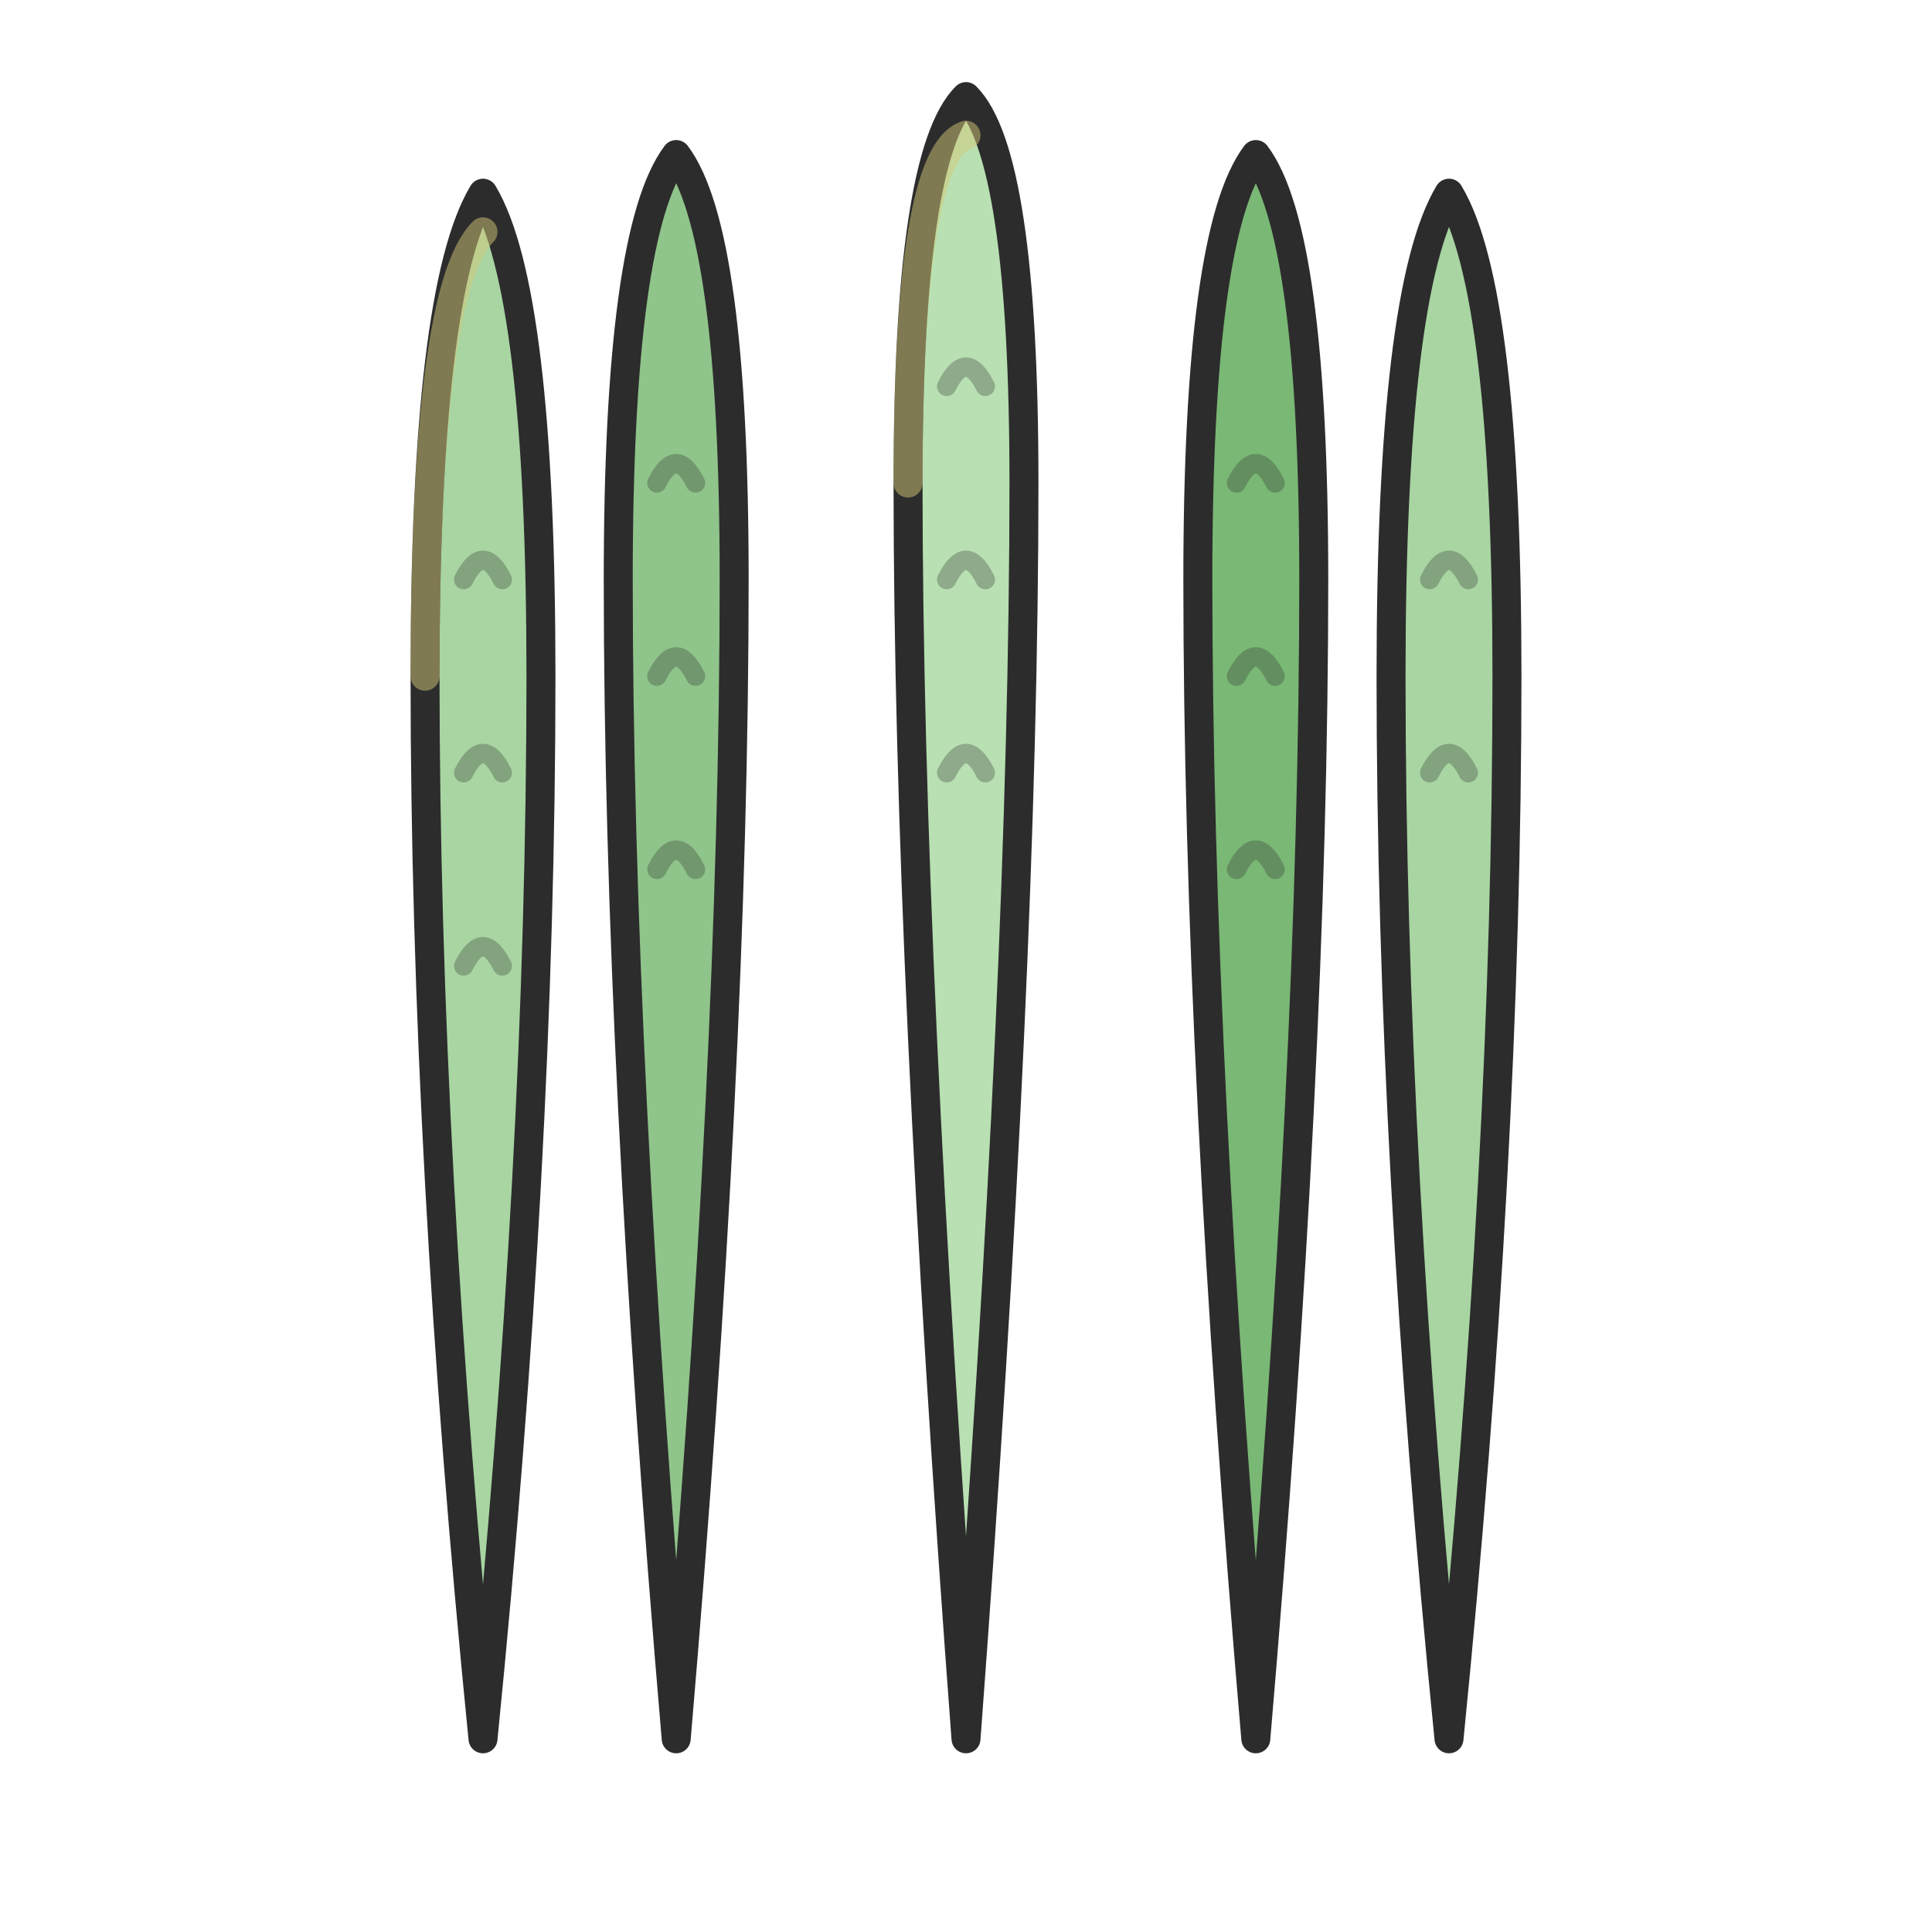
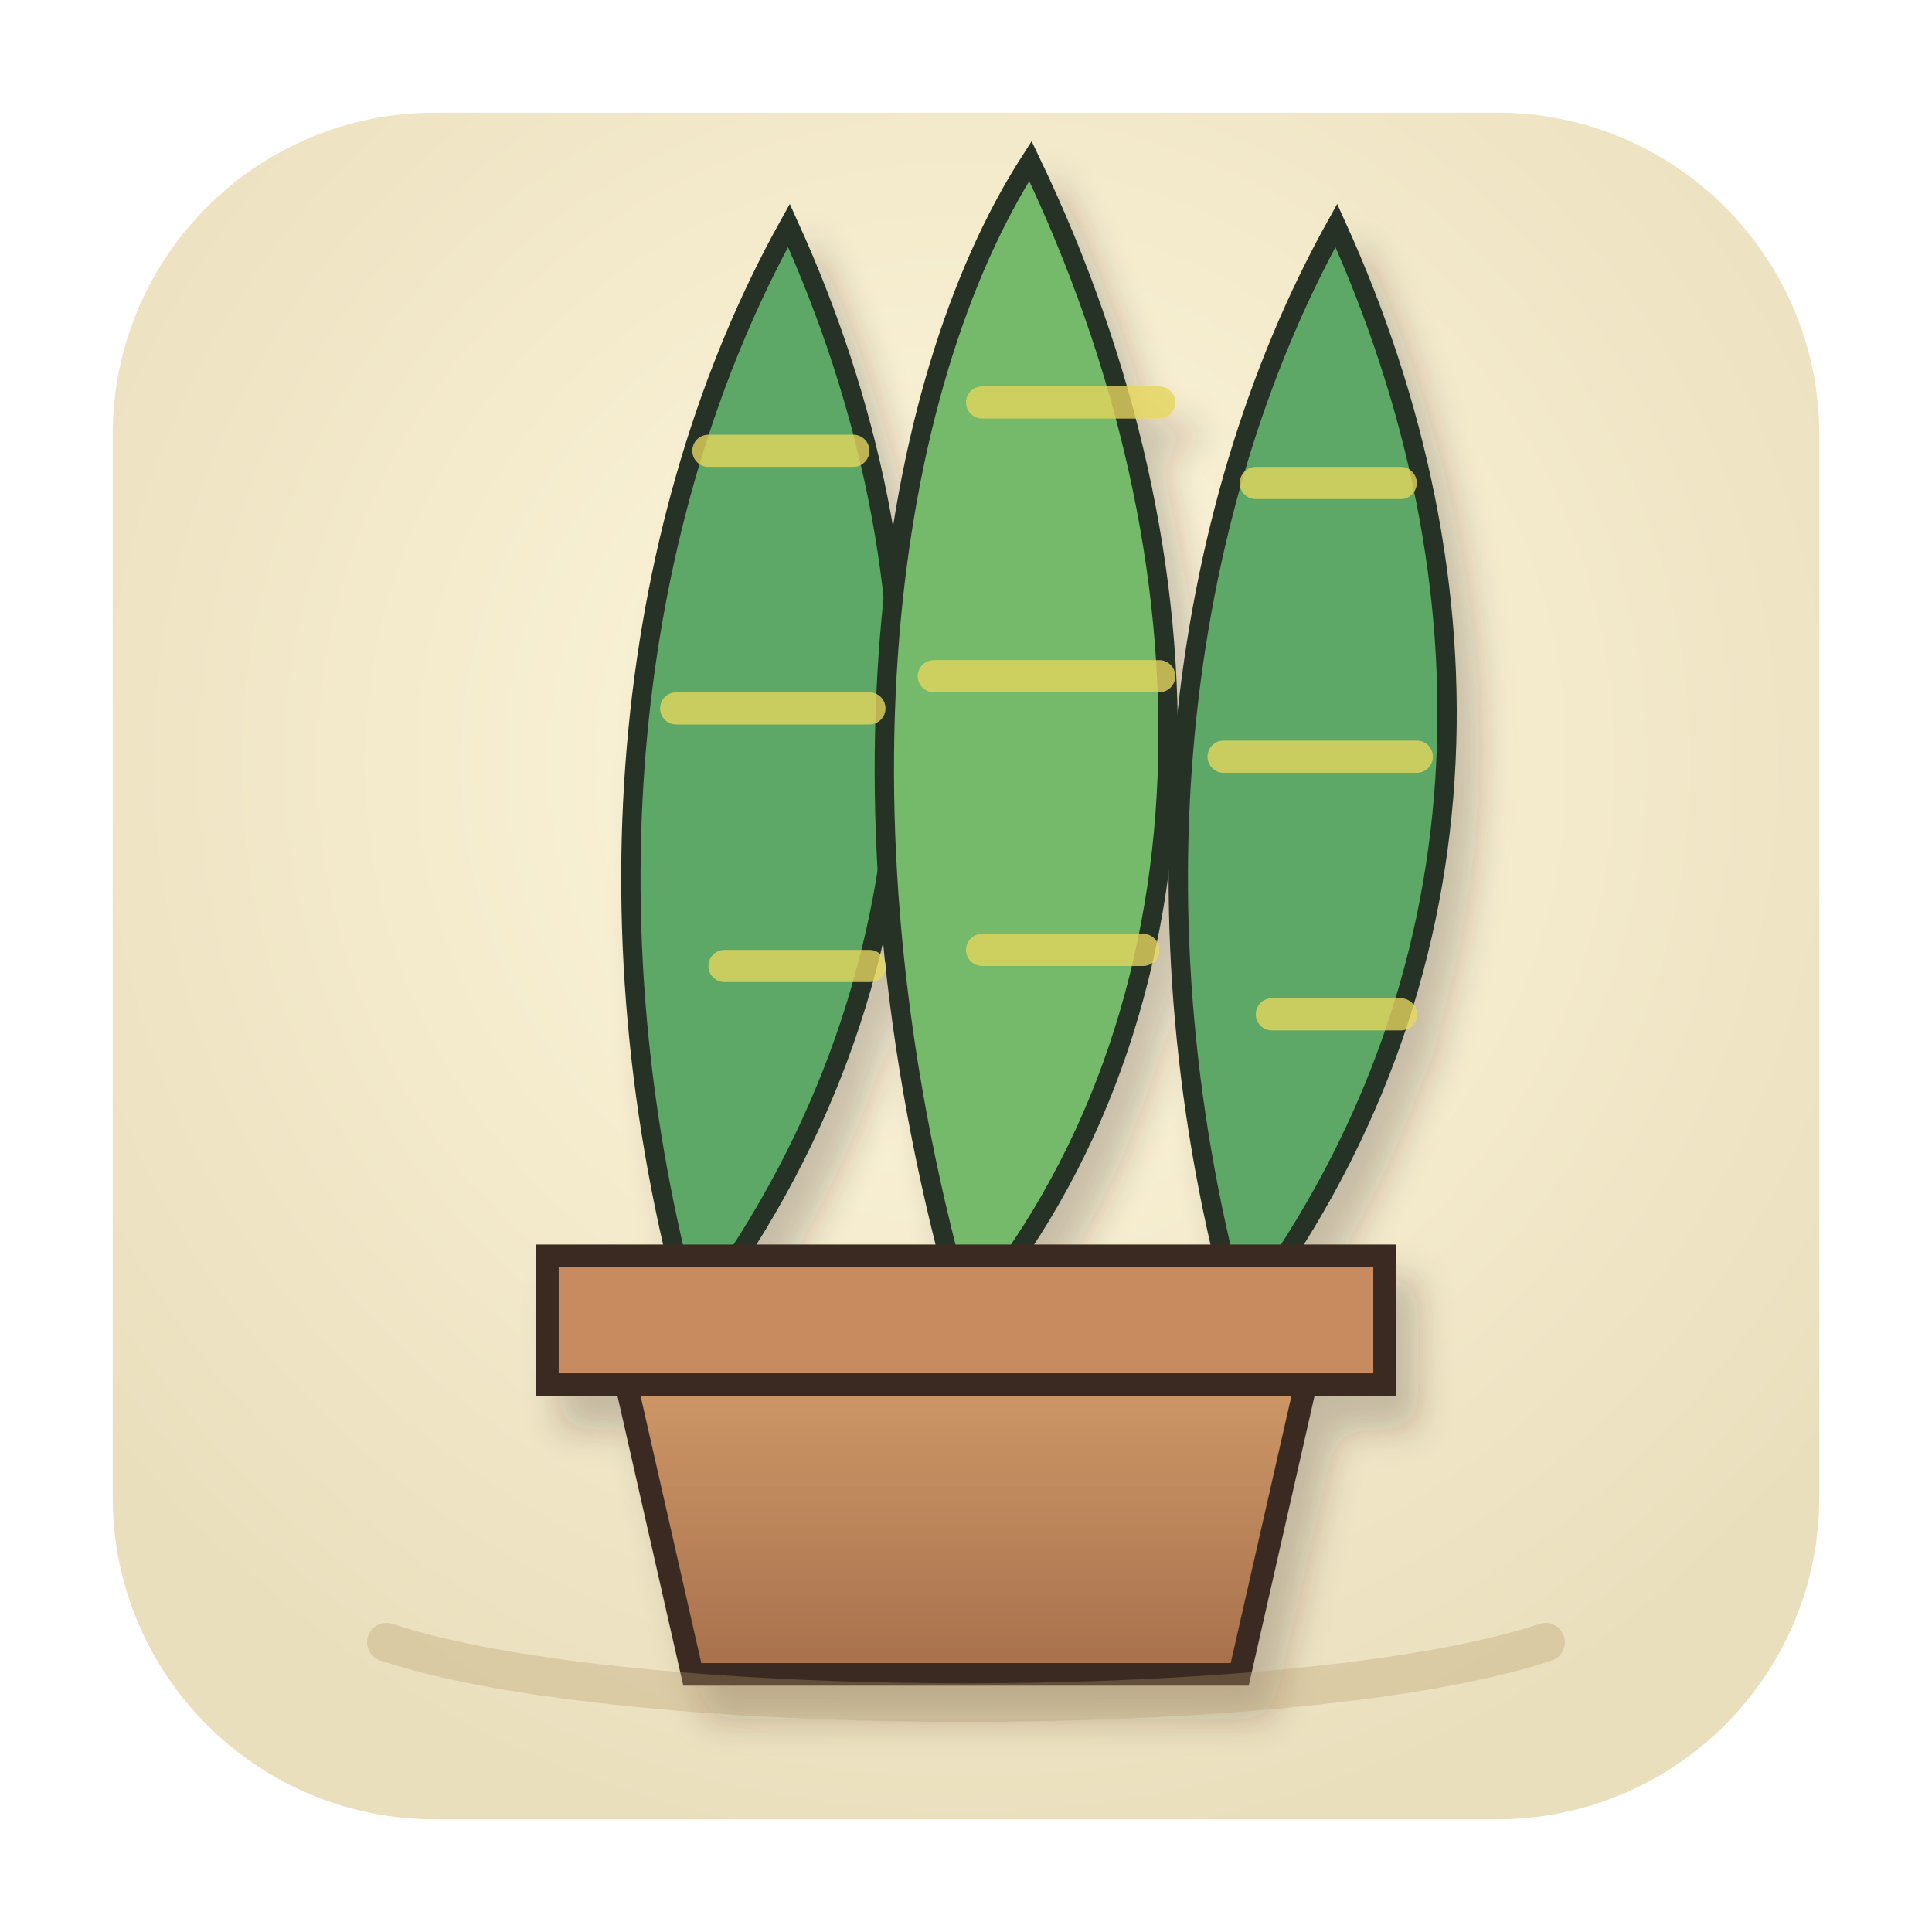
- <svg xmlns="http://www.w3.org/2000/svg" viewBox="0 0 100 100" width="100" height="100">
-   <g fill="none" stroke="#2c2c2c" stroke-width="1.5" stroke-linecap="round" stroke-linejoin="round">
-     <path d="M25,90 Q22,60 22,35 Q22,15 25,10 Q28,15 28,35 Q28,60 25,90Z" fill="#a8d5a2" stroke="#2c2c2c" />
-     <path d="M35,90 Q32,55 32,30 Q32,12 35,8 Q38,12 38,30 Q38,55 35,90Z" fill="#8fc48a" stroke="#2c2c2c" />
-     <path d="M50,90 Q47,50 47,25 Q47,8 50,5 Q53,8 53,25 Q53,50 50,90Z" fill="#b8e0b2" stroke="#2c2c2c" />
-     <path d="M65,90 Q62,55 62,30 Q62,12 65,8 Q68,12 68,30 Q68,55 65,90Z" fill="#7ab875" stroke="#2c2c2c" />
-     <path d="M75,90 Q72,60 72,35 Q72,15 75,10 Q78,15 78,35 Q78,60 75,90Z" fill="#a8d5a2" stroke="#2c2c2c" />
-     <path d="M24,30 Q25,28 26,30" stroke="#2c2c2c" stroke-width="1" opacity="0.3" />
-     <path d="M24,40 Q25,38 26,40" stroke="#2c2c2c" stroke-width="1" opacity="0.3" />
-     <path d="M24,50 Q25,48 26,50" stroke="#2c2c2c" stroke-width="1" opacity="0.3" />
-     <path d="M34,25 Q35,23 36,25" stroke="#2c2c2c" stroke-width="1" opacity="0.3" />
-     <path d="M34,35 Q35,33 36,35" stroke="#2c2c2c" stroke-width="1" opacity="0.3" />
-     <path d="M34,45 Q35,43 36,45" stroke="#2c2c2c" stroke-width="1" opacity="0.3" />
-     <path d="M49,20 Q50,18 51,20" stroke="#2c2c2c" stroke-width="1" opacity="0.3" />
-     <path d="M49,30 Q50,28 51,30" stroke="#2c2c2c" stroke-width="1" opacity="0.3" />
-     <path d="M49,40 Q50,38 51,40" stroke="#2c2c2c" stroke-width="1" opacity="0.3" />
-     <path d="M64,25 Q65,23 66,25" stroke="#2c2c2c" stroke-width="1" opacity="0.3" />
-     <path d="M64,35 Q65,33 66,35" stroke="#2c2c2c" stroke-width="1" opacity="0.3" />
-     <path d="M64,45 Q65,43 66,45" stroke="#2c2c2c" stroke-width="1" opacity="0.3" />
-     <path d="M74,30 Q75,28 76,30" stroke="#2c2c2c" stroke-width="1" opacity="0.3" />
-     <path d="M74,40 Q75,38 76,40" stroke="#2c2c2c" stroke-width="1" opacity="0.3" />
-     <path d="M25,12 Q22,15 22,35" stroke="#d4c878" stroke-width="1.5" opacity="0.5" />
-     <path d="M50,7 Q47,8 47,25" stroke="#d4c878" stroke-width="1.5" opacity="0.5" />
+ <svg xmlns="http://www.w3.org/2000/svg" viewBox="0 0 120 120" width="120" height="120" role="img" aria-label="虎皮兰识别插画">
+   <defs>
+     <radialGradient id="paper" cx="50%" cy="38%" r="65%">
+       <stop offset="0" stop-color="#fff8de" />
+       <stop offset="1" stop-color="#eadfbd" />
+     </radialGradient>
+     <linearGradient id="pot" x1="0" x2="0" y1="0" y2="1">
+       <stop offset="0" stop-color="#d7a06d" />
+       <stop offset="1" stop-color="#a7704c" />
+     </linearGradient>
+     <filter id="shadow" x="-20%" y="-20%" width="140%" height="140%">
+       <feDropShadow dx="1.4" dy="2.1" stdDeviation="1.1" flood-color="#3a2a20" flood-opacity=".24" />
+     </filter>
+   </defs>
+   <rect x="7" y="7" width="106" height="106" rx="20" fill="url(#paper)" />
+   <g filter="url(#shadow)">
+     <path d="M43 82c-7-25-4-50 6-68 10 22 10 47-6 68z" fill="#5da866" stroke="#263126" stroke-width="1.2" />
+     <path d="M60 82c-9-31-5-58 4-72 12 25 12 53-4 72z" fill="#74b96b" stroke="#263126" stroke-width="1.2" />
+     <path d="M77 82c-7-25-4-50 6-68 10 22 10 47-6 68z" fill="#5da866" stroke="#263126" stroke-width="1.2" />
+     <path d="M44 28h9M42 44h12M45 60h9M61 25h11M58 42h14M61 59h10M78 30h9M76 47h12M79 63h8" stroke="#e3d55d" stroke-width="2" opacity=".8" stroke-linecap="round" />
+     <path d="M38 82h44l-5 22H43z" fill="url(#pot)" stroke="#3a2a22" stroke-width="1.4" />
+     <path d="M34 78h52v8H34z" fill="#c78b5e" stroke="#3a2a22" stroke-width="1.4" rx="3" />
  </g>
+   <path d="M24 102c15 5 57 5 72 0" fill="none" stroke="#b69a6c" stroke-width="2.4" opacity=".32" stroke-linecap="round" />
</svg>
